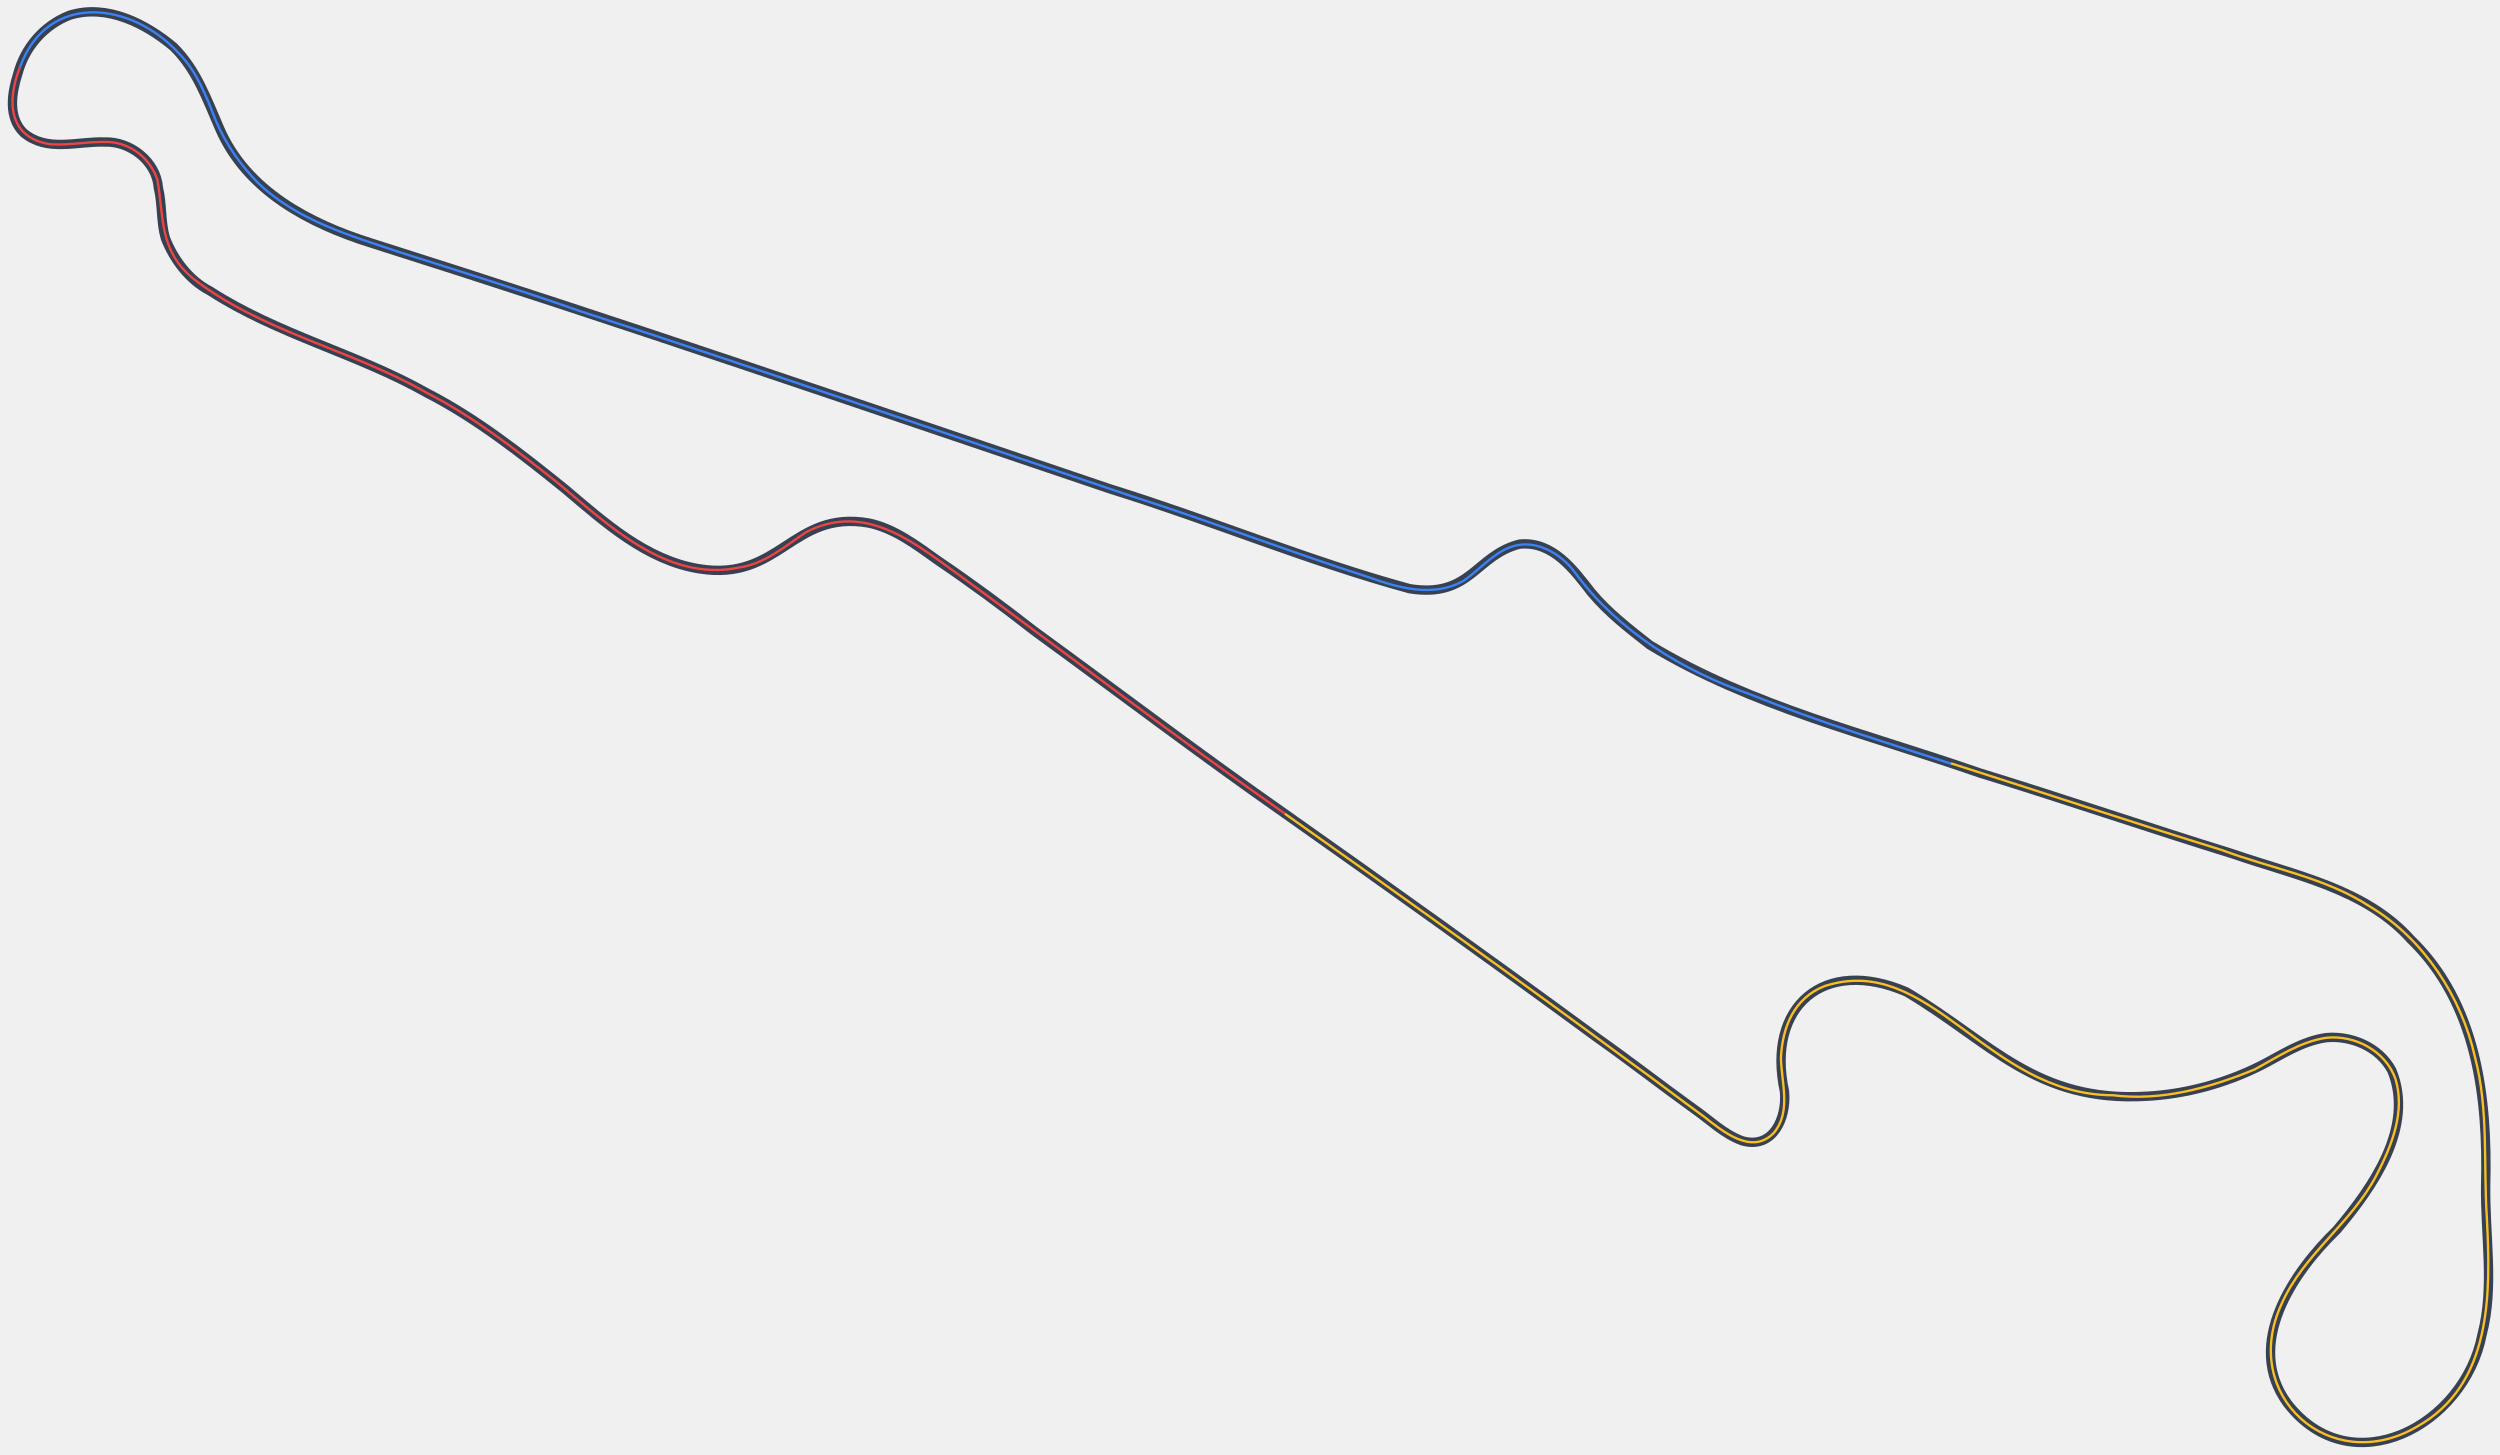
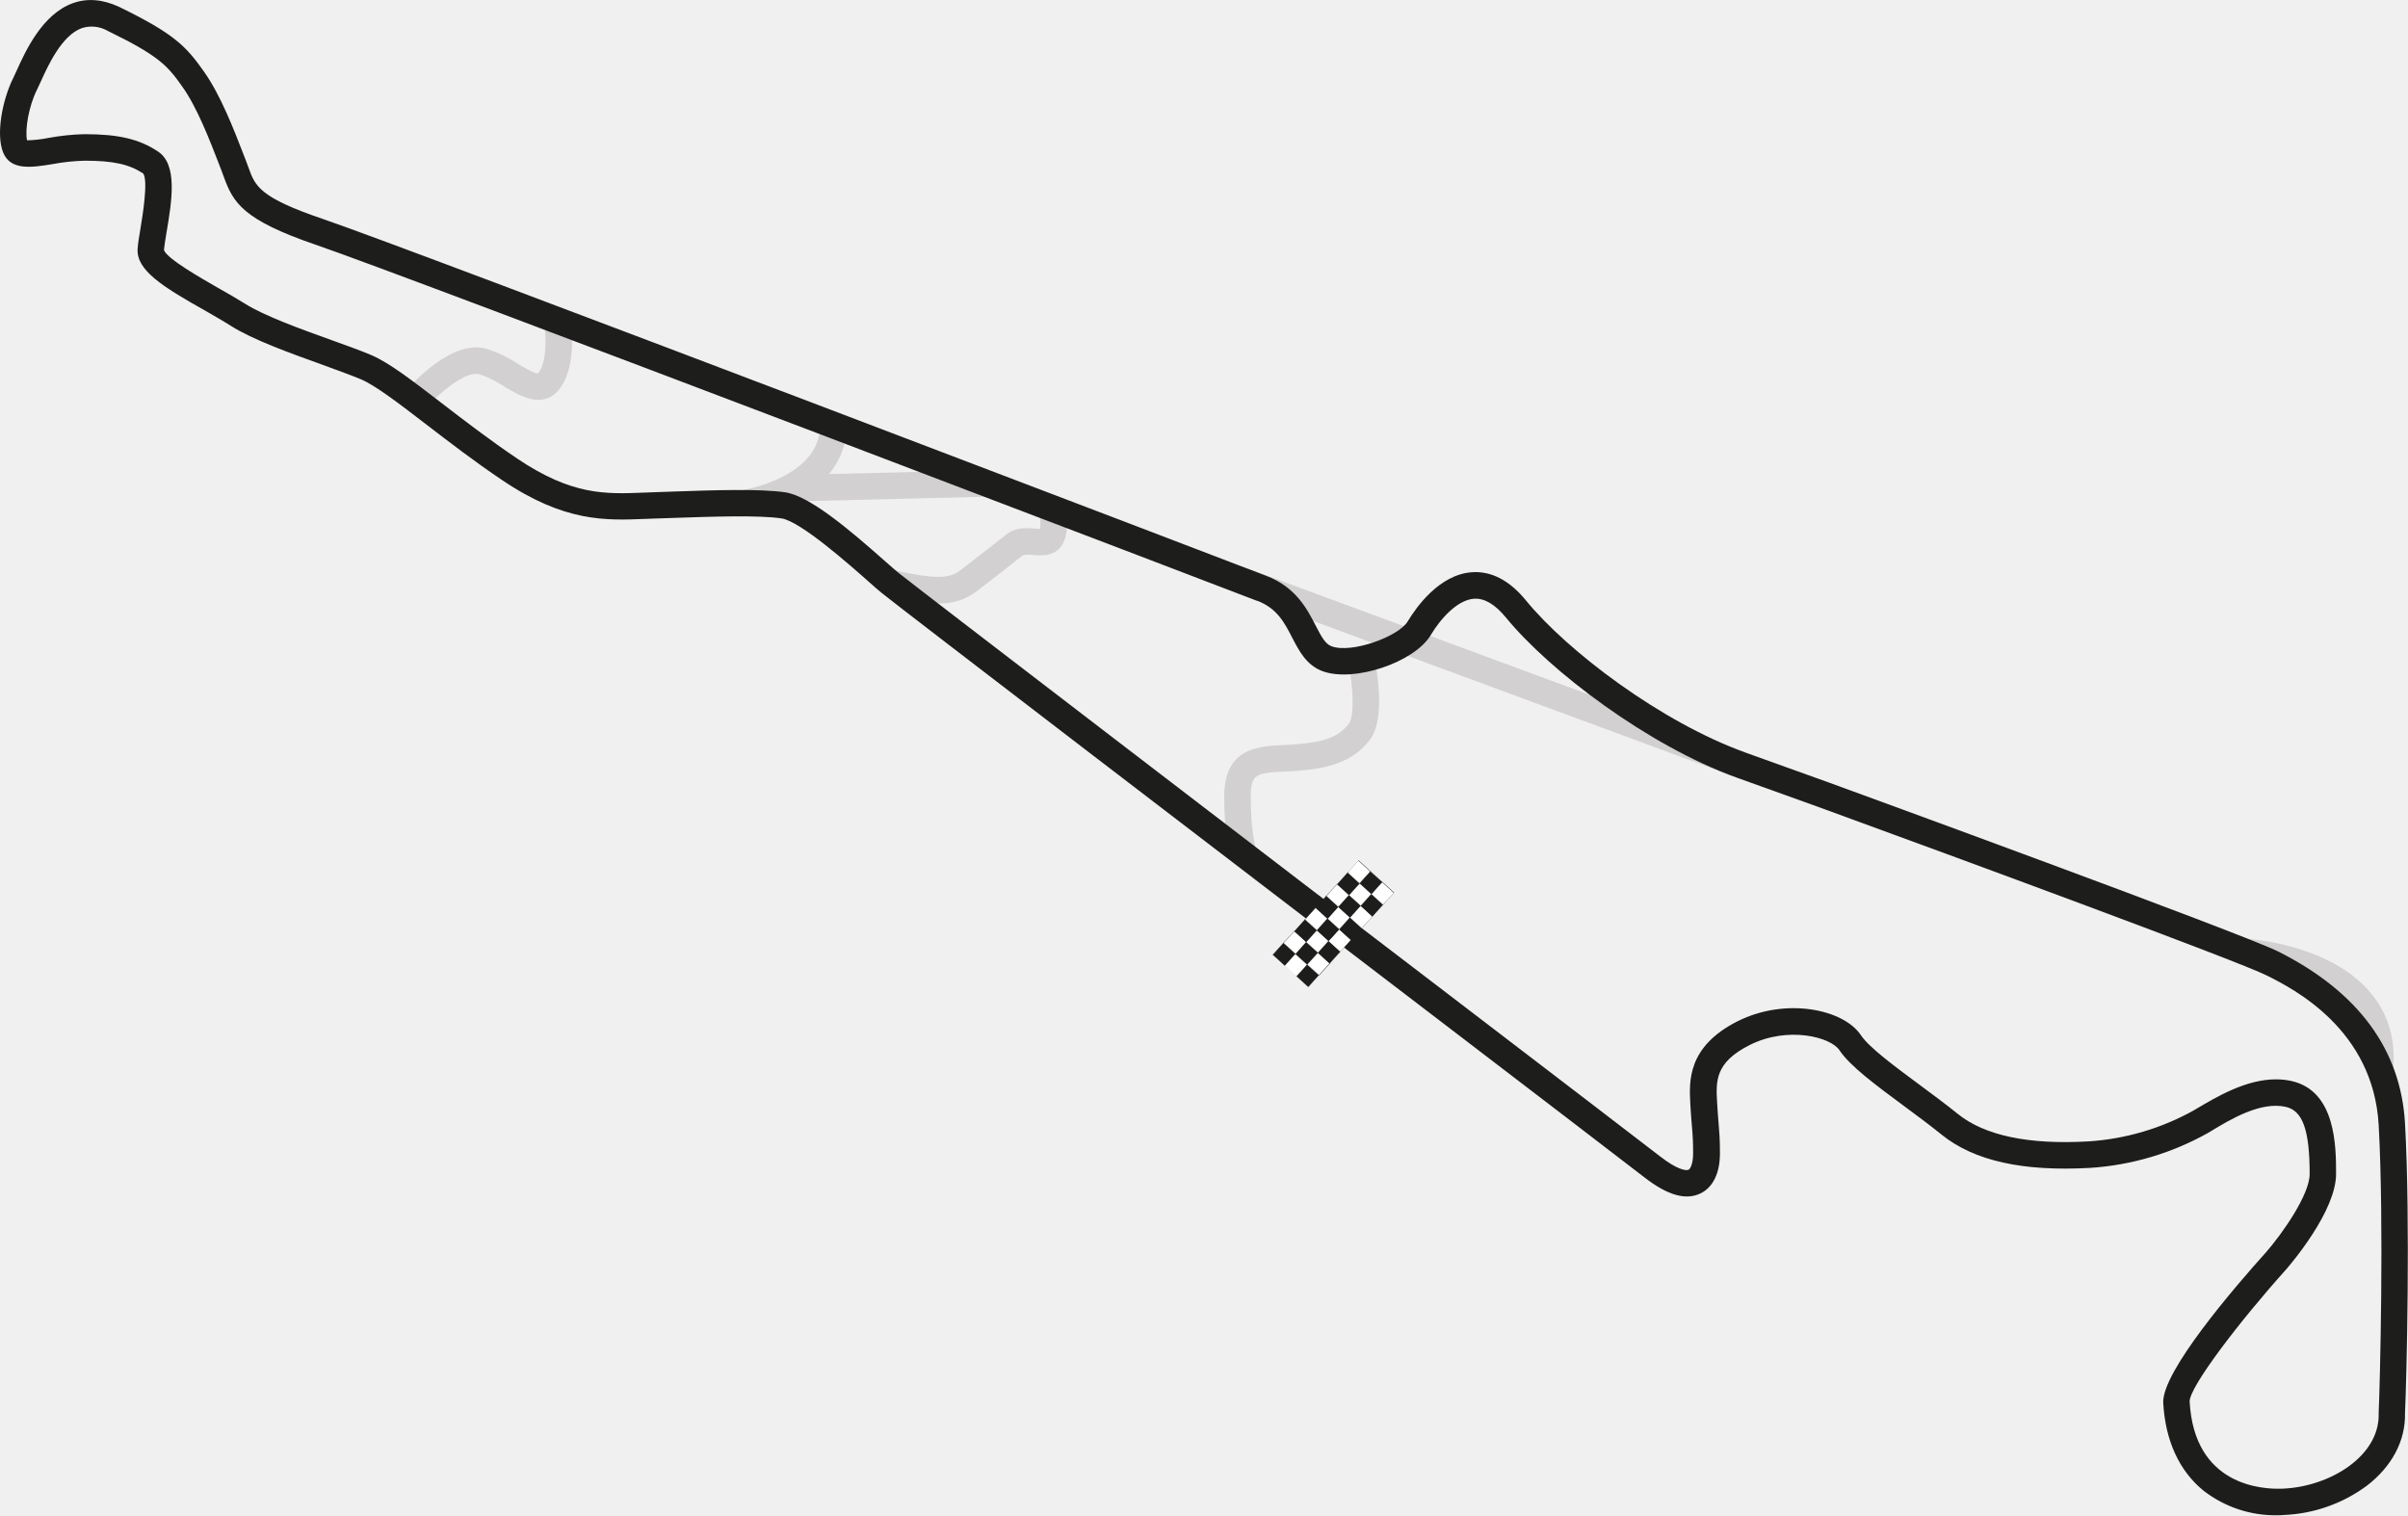
- <svg xmlns="http://www.w3.org/2000/svg" version="1.1" id="Layer_1" x="0px" y="0px" viewBox="0 0 1744.6 1014.7" style="enable-background:new 0 0 1744.6 1014.7;" xml:space="preserve">
-   <style type="text/css">
- 	.st0{fill:none;stroke:#374151;stroke-width:6.545;stroke-miterlimit:3.273;}
- 	.st1{fill:none;stroke:#EF4444;stroke-width:1.636;stroke-miterlimit:3.273;}
- 	.st2{fill:none;stroke:#3B82F6;stroke-width:1.636;stroke-miterlimit:3.273;}
- 	.st3{fill:none;stroke:#FBBF24;stroke-width:1.636;stroke-miterlimit:3.273;}
- </style>
-   <path vector-effect="non-scaling-stroke" class="st0" d="M896.8,567.9c-59.1-41.3-116.7-85.1-175.1-127.6  c-21.6-16.9-44.3-33.7-67.1-49.1c-14.8-10.5-30.2-22.4-48.3-26.2c-53.6-9.4-61.8,41.2-118.6,31.9c-36.7-6-65.9-32.4-93.3-55.6  c-30.4-24.5-61.7-49.2-96.5-67.1c-48.7-27.5-104.3-40.7-151.4-71.2c-14.4-7.4-25.3-21.9-31.1-36.8c-3.3-11.4-2.1-23.8-4.9-35.2  c-1.3-18.4-19.7-32.6-37.6-31.9c-19.1-0.6-40.2,7.3-56.5-6.5C5.5,81.9,8.1,65,12.4,51.6c4.9-18.6,18.2-33.9,36-40.9  c26.1-8.3,53.4,5.8,72.8,22.1c16,15.8,23.3,36.8,31.9,56.5c18.7,43.8,62.9,66.8,105.6,80.2c173,54.7,344.8,113.9,516.3,171.8  c70.3,21.8,138.3,50.3,208.6,69.5c42.7,6.9,46-23.4,76.9-31.1c23-2.2,37.6,17.7,49.9,33.6c11.8,14.3,26.8,25.7,40.9,36.8  c70.8,43,153.1,62.4,229.9,89.2c59.6,18.3,118.2,38.4,176.7,56.5c44,15.2,92.8,24.4,124.4,59.7c46.3,44.6,53.8,111,52.3,171  c-0.6,35.3,6.3,71.2-2.5,104.7c-12.2,63.7-91.4,105.7-135.8,48.2c-30.5-41.4,4.1-91.8,34.4-121.1c25.4-30.1,54.6-71.9,38.4-111.3  c-8.9-16.6-28.5-24.5-45.8-22.9c-17.4,2.5-31.4,12.3-45.8,19.6c-24.7,12.4-52.6,19.9-79.4,21.3c-77.6,4.6-108.8-37.9-167.7-72.8  c-57.8-25-98,10.2-85.1,69.6c1.7,18.7-8.2,40.4-29.5,34.3c-13-4.7-22.9-14.8-33.5-22.1c-22.9-16.5-45.5-34.1-67.9-49.9  C1042.1,671,969.8,619.4,896.8,567.9z" />
-   <path vector-effect="non-scaling-stroke" class="st1" d="M896.8,567.9c-75.5-52.9-149-109.1-223.4-163.6  c-33.4-23.9-68.6-55.2-111.3-32.7c-14.4,9.8-28.8,22.1-46.6,24.5c-49.9,10.3-90.8-29.6-126-58.9c-29-22.9-58.6-46.2-91.6-63  c-52.6-30.3-115.5-42.5-163.6-80.2c-23.4-19.8-19.8-42.2-24.5-68.7c-5.1-14.7-18-25.1-33.5-26.2c-13.7-0.6-27.2,2.4-40.9,1.6  C5.6,96.4,4.6,70.3,14,46.7" />
-   <path vector-effect="non-scaling-stroke" class="st2" d="M14,46.7C33.2-6.1,91.8,1.2,124.5,36.9c13.1,13,19.6,30.7,26.2,47.5  c6.9,16.2,17.2,30.8,29.5,43.4c27.4,26.1,64.1,36.6,99,48.3c41.7,13.3,83.9,26.3,125.2,40.9c128.8,41.8,257,86.1,385.4,129.3  c55.4,17.7,110,38.7,165.3,56.5c21.2,7.6,45.2,14.3,66.3,2.5c10.5-7.3,19.3-17.8,31.1-22.9c17.2-7.5,36.4,3.1,46.6,17.2  c30.3,41,74.9,68.5,122.7,85.1c45.7,18.6,93,33,139.9,48.3" />
-   <path vector-effect="non-scaling-stroke" class="st3" d="M1361.5,532.7c62.9,20,125.8,41,189,60.5c34.2,12.9,72.2,19.1,103.1,39.3  c37.5,22.3,64.3,63.2,73.6,105.5c9.5,36.2,5.8,74.3,8.2,111.3c2.7,53,4.1,117-49.1,146.5c-60.1,34.9-123.8-21.9-94.1-85.9  c15.2-34.7,49-56.4,66.3-90c10.5-20.4,20.2-44.1,13.1-67.1c-6.9-19.4-28.1-30.7-48.3-28.6c-18.6,2.9-33.8,13.4-49.9,22.1  c-31,12.8-65,22.3-99,18c-87.7-0.1-127.3-100.4-201.3-76.1c-21.3,8.5-29.2,28.5-30.3,49.9c0.3,17.2,7.4,37.7-4.9,52.4  c-15.4,16.2-35.8-1.1-49.1-11.5c-16.8-12.1-33.1-24.8-49.9-36.8c-79.9-59-161-117-242.2-174.3" />
+ <svg xmlns="http://www.w3.org/2000/svg" id="GRAFICA" viewBox="0 0 636.38 400.47">
+   <defs>
+     <style>.cls-1{fill:#d2d0d1;}.cls-2{fill:#1d1d1c;}.cls-3{fill:#1d1e1b;}.cls-4{fill:#fff;}</style>
+   </defs>
+   <path class="cls-1" d="M112.55,107.91l-5.31-4.56c2-2.31,12.32-13.7,21.34-11.17a34.48,34.48,0,0,1,8.34,4c1.65,1,4.42,2.66,5.24,2.49a2.46,2.46,0,0,0,.25-.28c2.12-2.91,2-9.64,1.38-13.2l6.9-1.17c.21,1.24,1.92,12.27-2.63,18.5-4.33,5.92-10.6,2.15-14.75-.34a29.24,29.24,0,0,0-6.61-3.28C123.18,97.93,116.17,103.7,112.55,107.91Z" />
+   <path class="cls-1" d="M197.38,136.43l-1.08-6.92.54,3.46-.54-3.45c.2,0,20.61-3.45,20.43-17.2l7-.09c.11,8.36-4.56,15.24-13.5,19.88A46.64,46.64,0,0,1,197.38,136.43Z" />
+   <rect class="cls-1" x="208.53" y="124.9" width="52.45" height="7" transform="translate(-3.07 5.78) rotate(-1.4)" />
+   <path class="cls-1" d="M248,159.44c-3.44,0-7.74-.69-13.58-2l1.57-6.82c12.82,2.95,15.43,1.9,17.94,0,3.66-2.81,9-6.94,12-9.34,2.49-2,5.46-1.75,7.62-1.58.4,0,.94.07,1.35.08a10.89,10.89,0,0,0-.42-4.49l6.69-2.08c.32,1,1.82,6.34-.23,10.34-1.84,3.61-5.66,3.31-7.94,3.13a7,7,0,0,0-2.7.07c-3,2.43-8.38,6.59-12.07,9.42A15.34,15.34,0,0,1,248,159.44Z" />
+   <rect class="cls-1" x="390.92" y="107.83" width="7" height="140.15" transform="translate(90.82 486.19) rotate(-69.72)" />
+   <path class="cls-1" d="M325.41,227c-.19-.51-1.87-5.32-1.87-16.48,0-12.87,9-13.29,15.61-13.6.92,0,1.86-.09,2.82-.16,8-.57,11.76-2,14.45-5.41,1.6-2,1.23-10.08-.12-16.32l6.85-1.48c.58,2.7,3.26,16.43-1.23,22.12-4.61,5.87-11.11,7.48-19.45,8.08-1,.07-2,.12-3,.16-7.37.34-8.93.63-8.93,6.61,0,9.85,1.42,14,1.44,14.06Z" />
+   <path class="cls-1" d="M632.43,282.91l-7-.68c.6-6.22-.86-11.3-4.47-15.52-8.88-10.38-27.62-11.58-27.81-11.6l.4-7c.88.05,21.86,1.35,32.71,14C631.16,267.8,633.22,274.79,632.43,282.91Z" />
+   <path class="cls-2" d="M602,400.47a31,31,0,0,1-19.6-6.45c-6.46-5.22-10.16-13.27-10.71-23.3-.33-8.25,18.9-30.57,27.19-39.78,4.43-5.09,11.51-15.25,11.51-20.66,0-11.63-1.84-16.78-6.37-17.76-6.64-1.45-14.48,3.28-19.66,6.4l-.8.48a73.23,73.23,0,0,1-31.18,9.26c-17.83,1-30.68-1.86-39.28-8.8-3-2.45-6.48-5-9.83-7.49-7.71-5.7-14.36-10.63-17.17-14.84-2.32-3.47-13.62-6.38-23.64-1.37-9.25,4.63-9,9.57-8.66,15.3.14,2.46.27,4.07.39,5.49.19,2.28.35,4.09.35,7.85,0,5.22-1.82,9-5.13,10.6-3.85,1.89-8.68.53-14.76-4.18-11.18-8.66-93.7-71.69-94.54-72.33h0C335.88,235.67,237,160,233,156.7c-.79-.64-2-1.68-3.46-3-4.93-4.36-18-15.95-23-16.69-6.06-.91-18.68-.47-28.83-.12l-4.5.15-2.68.1c-10.49.43-21.33.86-37.73-10.19-7.45-5-14.2-10.21-20.16-14.78-7.15-5.5-13.34-10.25-17.24-11.92-2.42-1-6.12-2.37-10-3.78C76.64,93.32,66.71,89.75,61,86.11c-1.9-1.21-4.26-2.55-6.76-4C42.84,75.71,36,71.39,36.37,65.74c.09-1.38.4-3.24.76-5.38.52-3.14,2.09-12.67.71-14.51-3.73-2.46-7.94-3.38-15.51-3.38a54.53,54.53,0,0,0-8.44.9c-5.46.89-11.11,1.8-13.07-3.1s-.14-14,2.68-19.66c.25-.51.54-1.15.88-1.9C6.75,13.48,11.16,3.76,19.25.84c3.89-1.4,8-1,12.28,1C46,8.9,49.17,12.17,54,19.06c4.29,6.09,7.82,15.19,10.39,21.84l.6,1.55c.24.63.46,1.24.68,1.83,1.77,4.92,2.84,7.89,19.82,13.65,22.52,7.64,243.37,92,249.14,94.25h0c7.83,2.95,10.85,8.84,13.06,13.14,1.54,3,2.57,4.87,4.19,5.48,5.33,2,17.77-2.6,20.14-6.56,2.22-3.7,8.32-12.37,16.92-13,5.15-.38,10,2.13,14.35,7.47,11,13.45,35.75,32.17,58,40.19l22.28,8c4.46,1.63,109.13,39.83,118.7,44.67,21,10.62,32.22,25.88,33.32,45.34,1.45,25.83.41,67.8,0,76.55.17,7.29-3.44,14.12-10.15,19.25a39.6,39.6,0,0,1-21.93,7.69C603,400.45,602.5,400.47,602,400.47Zm-.51-115.21a18.93,18.93,0,0,1,4,.42c11.88,2.58,11.88,17.45,11.88,24.6,0,9.79-11.91,23.74-13.27,25.3-12.31,13.7-25.45,30.93-25.43,34.81,1.2,22.28,19.13,23.28,24.59,23.05,12.51-.52,25.7-8.63,25.37-19.89v-.27c.34-7.27,1.45-50.24,0-75.95-1.43-25.3-22.55-36-29.49-39.48-7.36-3.73-80.36-30.63-117.93-44.34l-22.26-8c-23.39-8.44-49.4-28.15-61-42.34-2.85-3.47-5.68-5.13-8.42-4.93-4.36.32-8.77,5.18-11.43,9.62-4.35,7.25-20.39,12.58-28.6,9.52-4.24-1.59-6.13-5.28-8-8.84-2.05-4-4-7.79-9.3-9.79l-.11,0c-1.25-.52-226.1-86.42-248.81-94.12C64.09,58.05,61.6,53.51,59.12,46.66c-.19-.54-.39-1.1-.62-1.67l-.6-1.56c-2.44-6.31-5.78-14.95-9.58-20.33-4-5.71-6.21-8.3-19.86-14.94a8.47,8.47,0,0,0-6.83-.73C16.31,9.34,12.7,17.32,10.76,21.6c-.39.84-.72,1.57-1,2.14-2.22,4.43-3.2,10.65-2.61,13.35a33.42,33.42,0,0,0,5.62-.63,60.38,60.38,0,0,1,9.56-1c9,0,14.5,1.29,19.46,4.61C47,43.55,45.42,53.09,44,61.5c-.3,1.81-.58,3.52-.67,4.59.85,2.35,9.92,7.48,14.3,10,2.59,1.46,5,2.84,7.08,4.15,5.07,3.23,15,6.81,23,9.68,4.19,1.51,7.81,2.81,10.42,3.93,4.71,2,10.91,6.78,18.75,12.81,5.87,4.51,12.53,9.63,19.8,14.53,14.5,9.77,23.32,9.41,33.53,9l2.74-.1,4.49-.16c11-.38,23.41-.81,30.1.19,6.46,1,16.67,9.61,26.57,18.38,1.44,1.27,2.57,2.27,3.25,2.82,3.92,3.21,105.71,81.13,106.91,82.05h0c.84.64,83.38,63.68,94.58,72.35,4.41,3.42,6.76,3.75,7.39,3.44.47-.23,1.21-1.6,1.21-4.32a72.16,72.16,0,0,0-.32-7.27c-.12-1.39-.27-3.12-.41-5.68-.34-6.08-.85-15.26,12.52-22,12.71-6.35,28-3.2,32.59,3.75,2.13,3.19,8.94,8.23,15.52,13.1,3.4,2.52,6.92,5.12,10.06,7.66,7.09,5.72,18.69,8.17,34.48,7.26a65.74,65.74,0,0,0,28-8.27l.78-.47C585.66,290,593.45,285.26,601.47,285.26ZM43.33,66Zm-5.52-20.2Z" />
+   <polygon class="cls-3" points="342.61 257.99 345.43 254.84 348.58 257.66 345.74 260.84 342.61 257.99" />
+   <path class="cls-3" d="M345.46,254.86l3.1,2.83-2.83,3.1-3.1-2.83,2.83-3.1m0-.11-.05.06-2.82,3.1-.05.06.05,0,3.1,2.82.06.05.05-.05,2.82-3.1.05-.06-.05-.05-3.1-2.83-.06-.05Z" />
+   <polygon class="cls-4" points="339.51 255.16 342.33 252.01 345.48 254.83 342.63 258.01 339.51 255.16" />
+   <path class="cls-3" d="M342.36,252l3.1,2.83-2.83,3.1-3.1-2.82,2.83-3.11m0-.1-.05,0-2.82,3.11-.05,0,.05.05,3.1,2.83.06.05.05-.06,2.82-3.1.05-.06-.05,0-3.1-2.82-.06,0Z" />
+   <polygon class="cls-3" points="336.4 252.34 339.23 249.18 342.38 252.01 339.53 255.19 336.4 252.34" />
+   <path class="cls-3" d="M339.26,249.21l3.1,2.82-2.83,3.11-3.1-2.83,2.83-3.1m0-.11-.05.06-2.83,3.1-.05.05.06.05,3.1,2.83.06.05,0-.06,2.82-3.1,0-.05,0-.05-3.1-2.83-.06-.05Z" />
+   <polygon class="cls-4" points="345.43 254.89 348.26 251.73 351.41 254.56 348.56 257.74 345.43 254.89" />
+   <path class="cls-3" d="M348.28,251.76l3.11,2.82-2.83,3.11-3.1-2.83,2.82-3.1m0-.11,0,.06-2.83,3.1,0,.05.06,0,3.1,2.83.05.05.05-.05,2.83-3.11.05,0-.05-.05-3.11-2.83-.05,0Z" />
+   <polygon class="cls-3" points="342.33 252.06 345.15 248.91 348.31 251.73 345.46 254.91 342.33 252.06" />
+   <path class="cls-3" d="M345.18,248.93l3.1,2.83-2.82,3.1-3.1-2.83,2.82-3.1m0-.1-.05,0L342.3,252l-.05.06.06.05,3.1,2.82,0,.05.05-.05,2.83-3.1.05-.06-.06-.05-3.1-2.82-.05,0Z" />
+   <polygon class="cls-4" points="339.23 249.24 342.05 246.08 345.21 248.91 342.36 252.09 339.23 249.24" />
+   <path class="cls-3" d="M342.08,246.11l3.1,2.82-2.82,3.1-3.1-2.82,2.82-3.1m0-.11-.05.06-2.83,3.1-.05.05.06,0,3.1,2.83.05,0,.05-.06,2.83-3.1.05,0-.06-.05-3.1-2.83-.05-.05Z" />
+   <polygon class="cls-3" points="348.26 251.78 351.08 248.63 354.24 251.46 351.39 254.64 348.26 251.78" />
+   <path class="cls-3" d="M351.11,248.66l3.1,2.82-2.82,3.1-3.11-2.82,2.83-3.1m0-.11-.05.06-2.82,3.1-.05,0,.05.05,3.11,2.83.05.05.05-.06,2.83-3.1.05-.05-.06,0-3.1-2.83-.06,0Z" />
+   <polygon class="cls-4" points="345.16 248.96 347.98 245.81 351.13 248.63 348.29 251.81 345.16 248.96" />
+   <path class="cls-3" d="M348,245.83l3.1,2.83-2.83,3.1-3.1-2.83,2.83-3.1m0-.1-.05.05-2.82,3.1-.05.06.05.05,3.1,2.82.06.05,0-.05,2.82-3.1,0-.06,0-.05-3.1-2.82-.06-.05Z" />
+   <polygon class="cls-3" points="342.06 246.13 344.88 242.98 348.03 245.8 345.19 248.98 342.06 246.13" />
+   <path class="cls-3" d="M344.91,243l3.1,2.82-2.83,3.1-3.1-2.82,2.83-3.1m0-.11,0,.06-2.82,3.1,0,.05,0,0,3.1,2.83.06,0,.05-.06,2.82-3.1.05,0-.05-.05L345,243l-.06,0Z" />
+   <polygon class="cls-4" points="351.08 248.68 353.91 245.53 357.06 248.35 354.21 251.53 351.08 248.68" />
+   <path class="cls-3" d="M353.94,245.56l3.1,2.82-2.83,3.1-3.1-2.82,2.83-3.1m0-.11-.05.06-2.83,3.1,0,0,.05.05,3.1,2.83.06.05,0-.06,2.82-3.1.05-.05-.05,0L354,245.5l-.06-.05Z" />
+   <polygon class="cls-3" points="347.98 245.86 350.81 242.71 353.96 245.53 351.11 248.71 347.98 245.86" />
+   <path class="cls-3" d="M350.83,242.73l3.11,2.83-2.83,3.1-3.1-2.83,2.82-3.1m0-.11-.05.06-2.83,3.1-.05.06.06,0,3.1,2.82.05,0,.05,0,2.83-3.1.05-.06-.05-.05-3.11-2.83-.05,0Z" />
+   <polygon class="cls-4" points="344.88 243.03 347.7 239.88 350.86 242.7 348.01 245.88 344.88 243.03" />
+   <path class="cls-3" d="M347.73,239.9l3.1,2.83-2.82,3.1-3.1-2.82,2.82-3.11m0-.1-.05,0L344.85,243l-.05,0,.06.05,3.1,2.83.05.05.05-.06,2.83-3.1.05-.06-.06-.05-3.1-2.82,0,0Z" />
+   <polygon class="cls-3" points="353.91 245.58 356.73 242.43 359.89 245.25 357.04 248.43 353.91 245.58" />
+   <path class="cls-3" d="M356.76,242.45l3.1,2.83-2.82,3.1-3.1-2.82,2.82-3.11m0-.1-.05.05-2.83,3.11-.05.05.06.05,3.1,2.83.05.05,0-.06,2.83-3.1.05-.06-.06-.05-3.1-2.82-.05-.05Z" />
+   <polygon class="cls-4" points="350.81 242.76 353.63 239.6 356.79 242.43 353.94 245.61 350.81 242.76" />
+   <path class="cls-3" d="M353.66,239.63l3.1,2.82-2.82,3.11-3.11-2.83,2.83-3.1m0-.11-.05.06-2.83,3.1,0,0,0,.05,3.11,2.83.05,0,.05,0,2.83-3.11.05-.05-.06,0-3.1-2.83,0,0Z" />
+   <polygon class="cls-3" points="347.71 239.93 350.53 236.78 353.69 239.6 350.84 242.78 347.71 239.93" />
+   <path class="cls-3" d="M350.56,236.8l3.1,2.83-2.83,3.1-3.1-2.83,2.83-3.1m0-.1-.05.05-2.82,3.1-.05.06.05.05,3.1,2.82.06.05.05-.05,2.82-3.1.05-.06-.05-.05-3.1-2.82-.06-.05Z" />
+   <polygon class="cls-4" points="356.74 242.48 359.56 239.33 362.71 242.15 359.87 245.33 356.74 242.48" />
+   <path class="cls-3" d="M359.59,239.35l3.1,2.83-2.83,3.1-3.1-2.83,2.83-3.1m0-.1-.05.05-2.82,3.1,0,.06,0,0,3.1,2.82.06,0,.05,0,2.82-3.1.05-.06-.05,0-3.1-2.82-.06-.05Z" />
+   <polygon class="cls-3" points="353.63 239.66 356.46 236.5 359.61 239.32 356.76 242.51 353.63 239.66" />
+   <path class="cls-3" d="M356.49,236.53l3.1,2.82-2.83,3.1-3.1-2.82,2.83-3.1m0-.11-.05.06-2.82,3.1-.05,0,.05.05,3.1,2.83.06.05.05-.06,2.82-3.1.05-.05-.05,0-3.1-2.83-.06-.05Z" />
+   <polygon class="cls-4" points="350.53 236.83 353.36 233.68 356.51 236.5 353.66 239.68 350.53 236.83" />
+   <path class="cls-3" d="M353.38,233.7l3.11,2.83-2.83,3.1-3.1-2.83,2.82-3.1m0-.1-.05.05-2.83,3.1-.05.06.06.05,3.1,2.82.05,0,0,0,2.83-3.1,0-.06,0-.05-3.11-2.82-.05-.05Z" />
+   <polygon class="cls-3" points="359.56 239.38 362.38 236.23 365.54 239.05 362.69 242.23 359.56 239.38" />
+   <path class="cls-3" d="M362.41,236.25l3.1,2.83-2.82,3.1-3.1-2.83,2.82-3.1m0-.1-.05,0-2.83,3.1,0,.06.06,0,3.1,2.82.05.05.05-.05,2.83-3.1.05-.06-.06,0-3.1-2.82,0,0Z" />
+   <polygon class="cls-4" points="356.46 236.55 359.28 233.4 362.44 236.22 359.59 239.41 356.46 236.55" />
+   <path class="cls-3" d="M359.31,233.43l3.1,2.82-2.82,3.1-3.1-2.82,2.82-3.1m0-.11-.05.06-2.83,3.1-.05.05.06.05,3.1,2.83,0,.05.05-.06,2.83-3.1,0-.05-.06-.05-3.1-2.83-.05-.05Z" />
+   <polygon class="cls-3" points="353.36 233.73 356.18 230.57 359.34 233.4 356.49 236.58 353.36 233.73" />
+   <path class="cls-3" d="M356.21,230.6l3.1,2.83-2.82,3.1-3.11-2.83,2.83-3.1m0-.11,0,.06-2.83,3.1-.05.06.05,0,3.11,2.82.05,0,.05,0,2.83-3.11.05-.05-.06,0-3.1-2.83-.05,0Z" />
+   <polygon class="cls-4" points="362.39 236.28 365.21 233.13 368.37 235.95 365.52 239.13 362.39 236.28" />
+   <path class="cls-3" d="M365.24,233.15l3.1,2.83-2.83,3.1-3.1-2.83,2.83-3.1m0-.1-.05,0-2.82,3.1-.05.06.05.05,3.1,2.82.06.05.05-.05,2.82-3.1.05-.06-.05-.05-3.1-2.82-.06,0Z" />
+   <polygon class="cls-3" points="359.29 233.45 362.11 230.3 365.26 233.12 362.42 236.3 359.29 233.45" />
+   <path class="cls-3" d="M362.14,230.32l3.1,2.83-2.83,3.1-3.1-2.82,2.83-3.11m0-.1-.05.05-2.82,3.11-.05.05.05,0,3.1,2.83.06.05.05-.06,2.82-3.1,0-.06,0,0-3.1-2.83-.06-.05Z" />
+   <polygon class="cls-4" points="356.19 230.63 359.01 227.47 362.16 230.3 359.31 233.48 356.19 230.63" />
+   <path class="cls-3" d="M359,227.5l3.1,2.82-2.83,3.11-3.1-2.83,2.83-3.1m0-.11,0,.06-2.82,3.1-.05,0,.05.05,3.1,2.83.06.05.05-.06,2.82-3.1.05-.05-.05,0-3.1-2.83-.06-.05Z" />
</svg>
